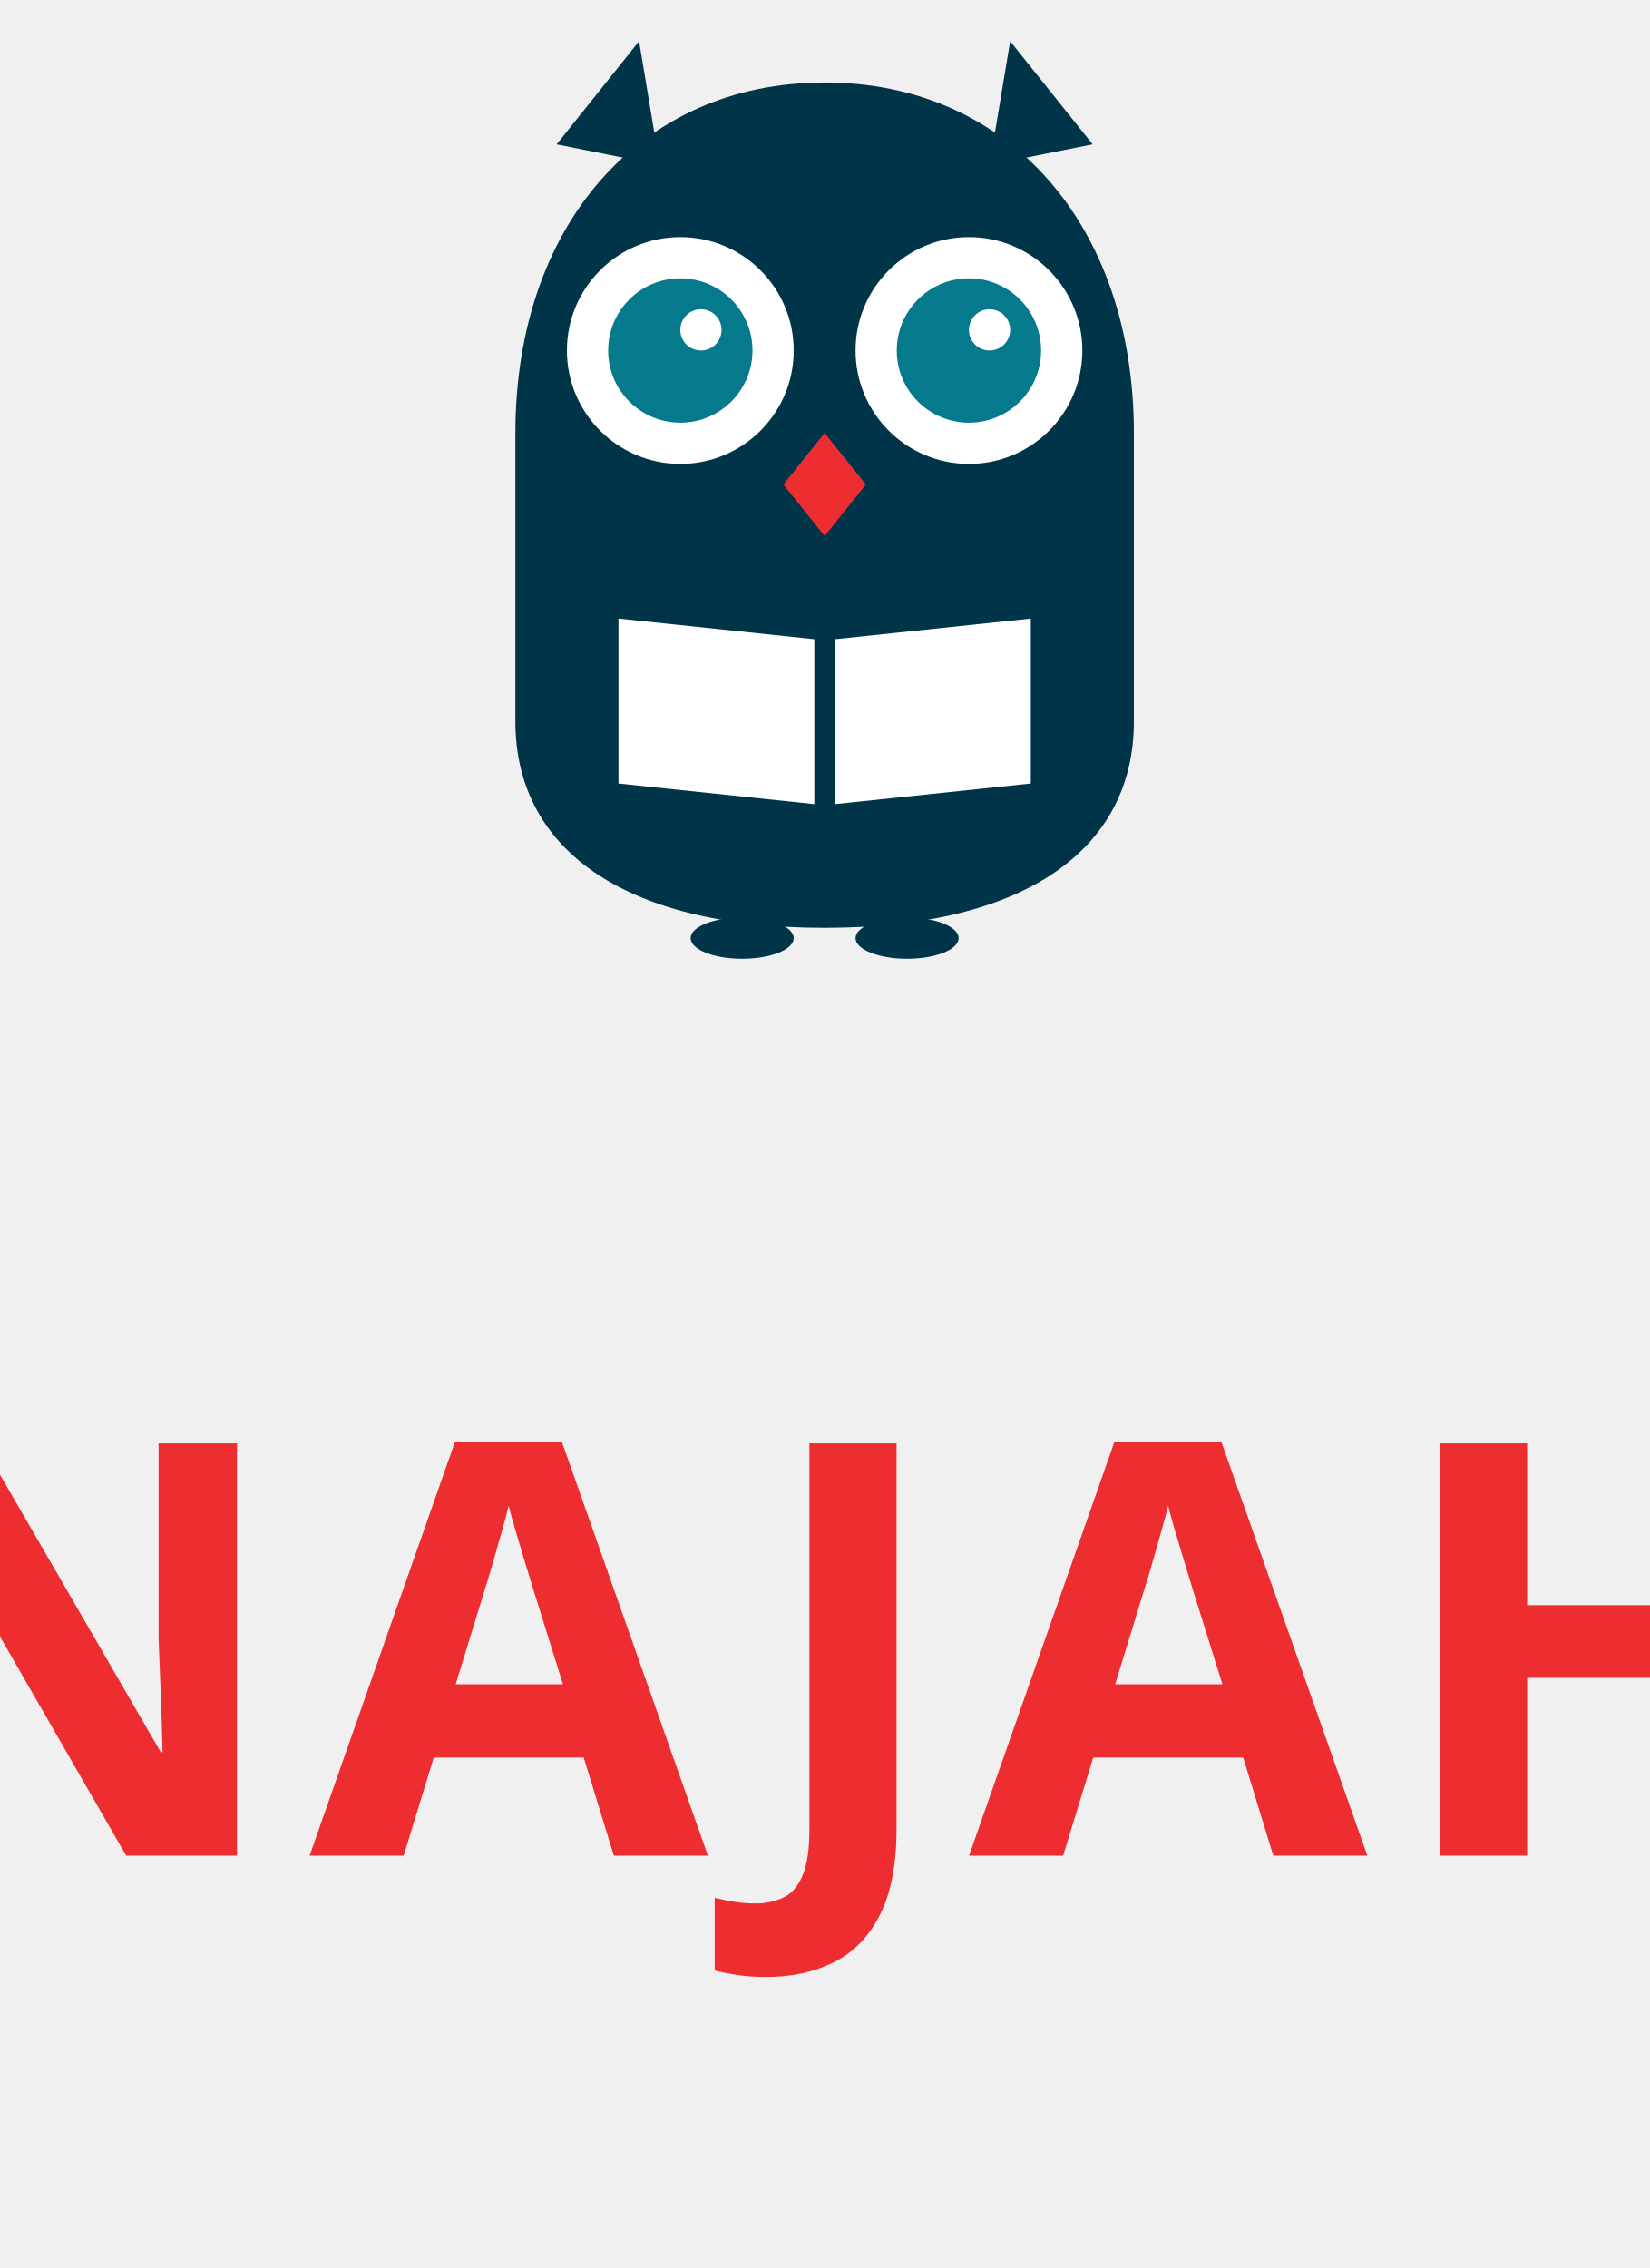
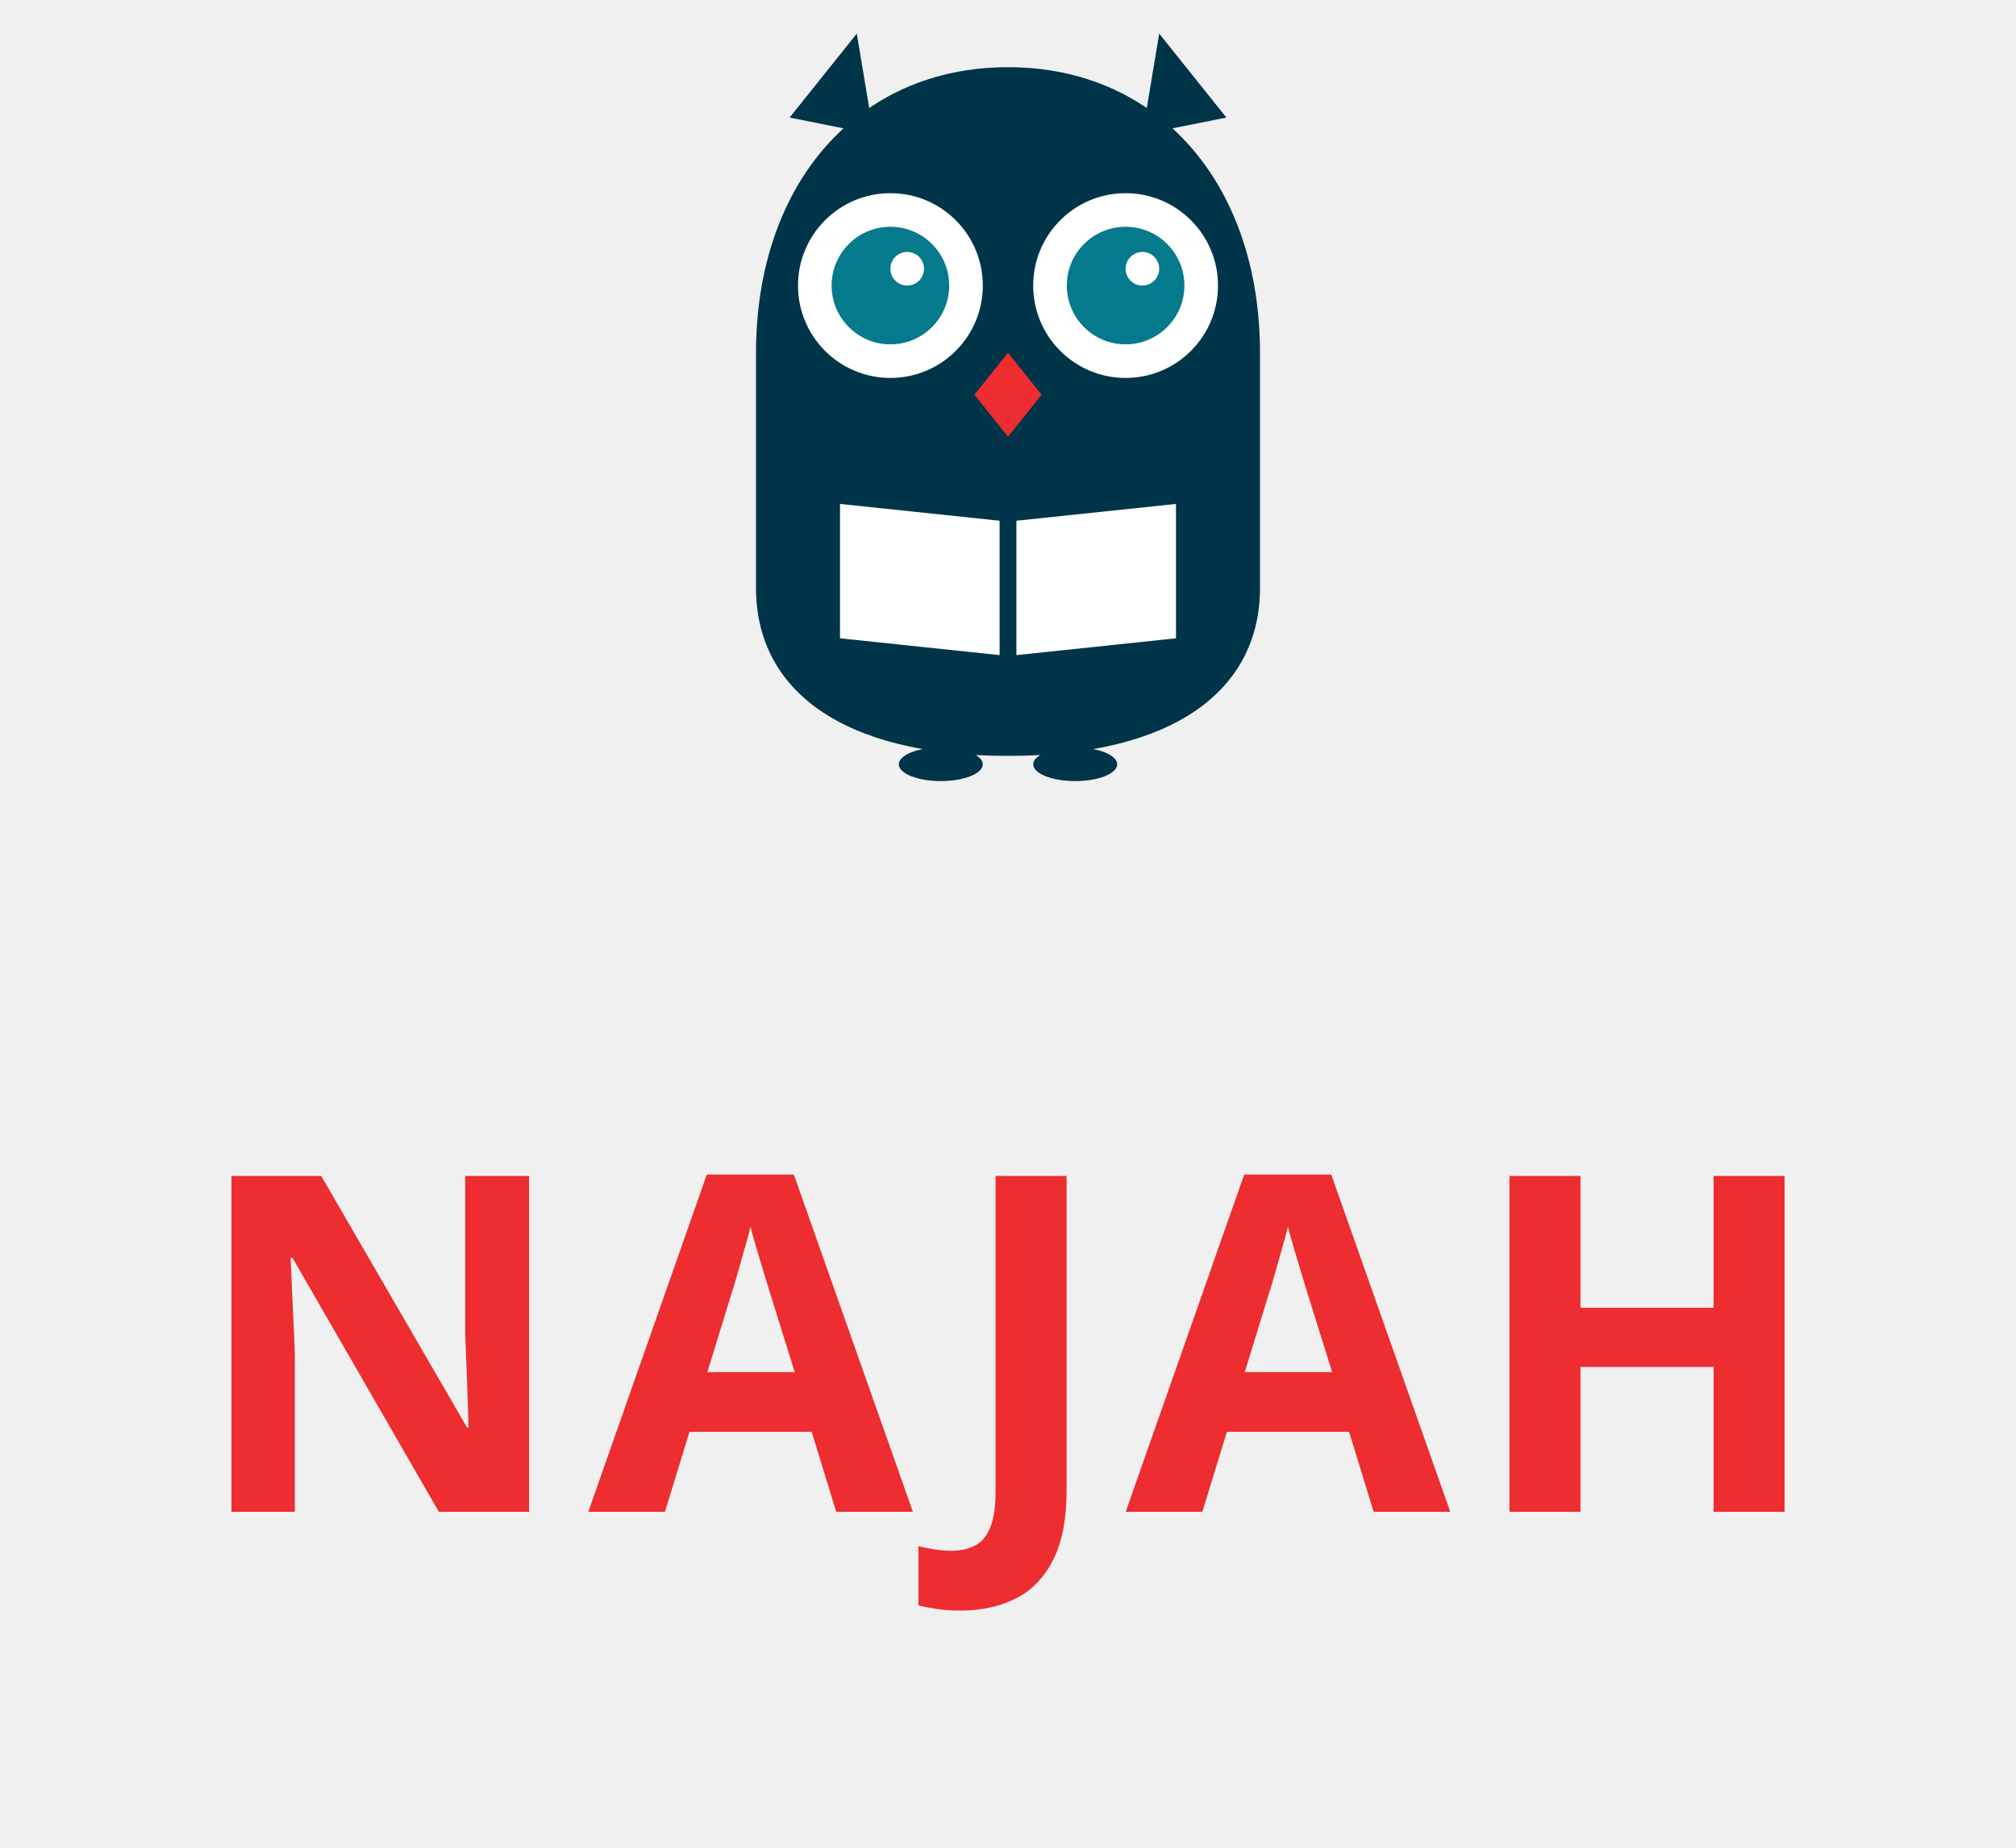
- <svg xmlns="http://www.w3.org/2000/svg" viewBox="0 0 160 220" role="img" aria-label="NAJAH">
-   <g transform="translate(32,0)">
+ <svg xmlns="http://www.w3.org/2000/svg" viewBox="0 0 240 220" role="img" aria-label="NAJAH">
+   <g transform="translate(72,0)">
    <path d="M48 8 C 30 8 18 22 18 42 V 70 C 18 82 28 90 48 90 C 68 90 78 82 78 70 V 42 C 78 22 66 8 48 8 Z" fill="#003449" />
    <path d="M22 14 L 30 4 L 32 16 Z" fill="#003449" />
    <path d="M74 14 L 66 4 L 64 16 Z" fill="#003449" />
    <circle cx="34" cy="34" r="11" fill="#FFFFFF" />
    <circle cx="62" cy="34" r="11" fill="#FFFFFF" />
    <circle cx="34" cy="34" r="7" fill="#057A8D" />
    <circle cx="62" cy="34" r="7" fill="#057A8D" />
    <circle cx="36" cy="32" r="2" fill="#FFFFFF" />
    <circle cx="64" cy="32" r="2" fill="#FFFFFF" />
    <path d="M48 42 L 52 47 L 48 52 L 44 47 Z" fill="#ED2D30" />
    <path d="M28 60 L 28 76 L 47 78 L 47 62 Z" fill="#FFFFFF" />
    <path d="M68 60 L 68 76 L 49 78 L 49 62 Z" fill="#FFFFFF" />
    <line x1="48" y1="62" x2="48" y2="78" stroke="#003449" stroke-width="1" />
    <ellipse cx="40" cy="91" rx="5" ry="2" fill="#003449" />
    <ellipse cx="56" cy="91" rx="5" ry="2" fill="#003449" />
  </g>
-   <text x="80" y="180" text-anchor="middle" font-family="Mulish, system-ui, sans-serif" font-weight="900" font-size="56" letter-spacing="2" fill="#ED2D30">NAJAH</text>
+   <text x="120" y="180" text-anchor="middle" font-family="Mulish, system-ui, sans-serif" font-weight="900" font-size="56" letter-spacing="2" fill="#ED2D30">NAJAH</text>
</svg>
